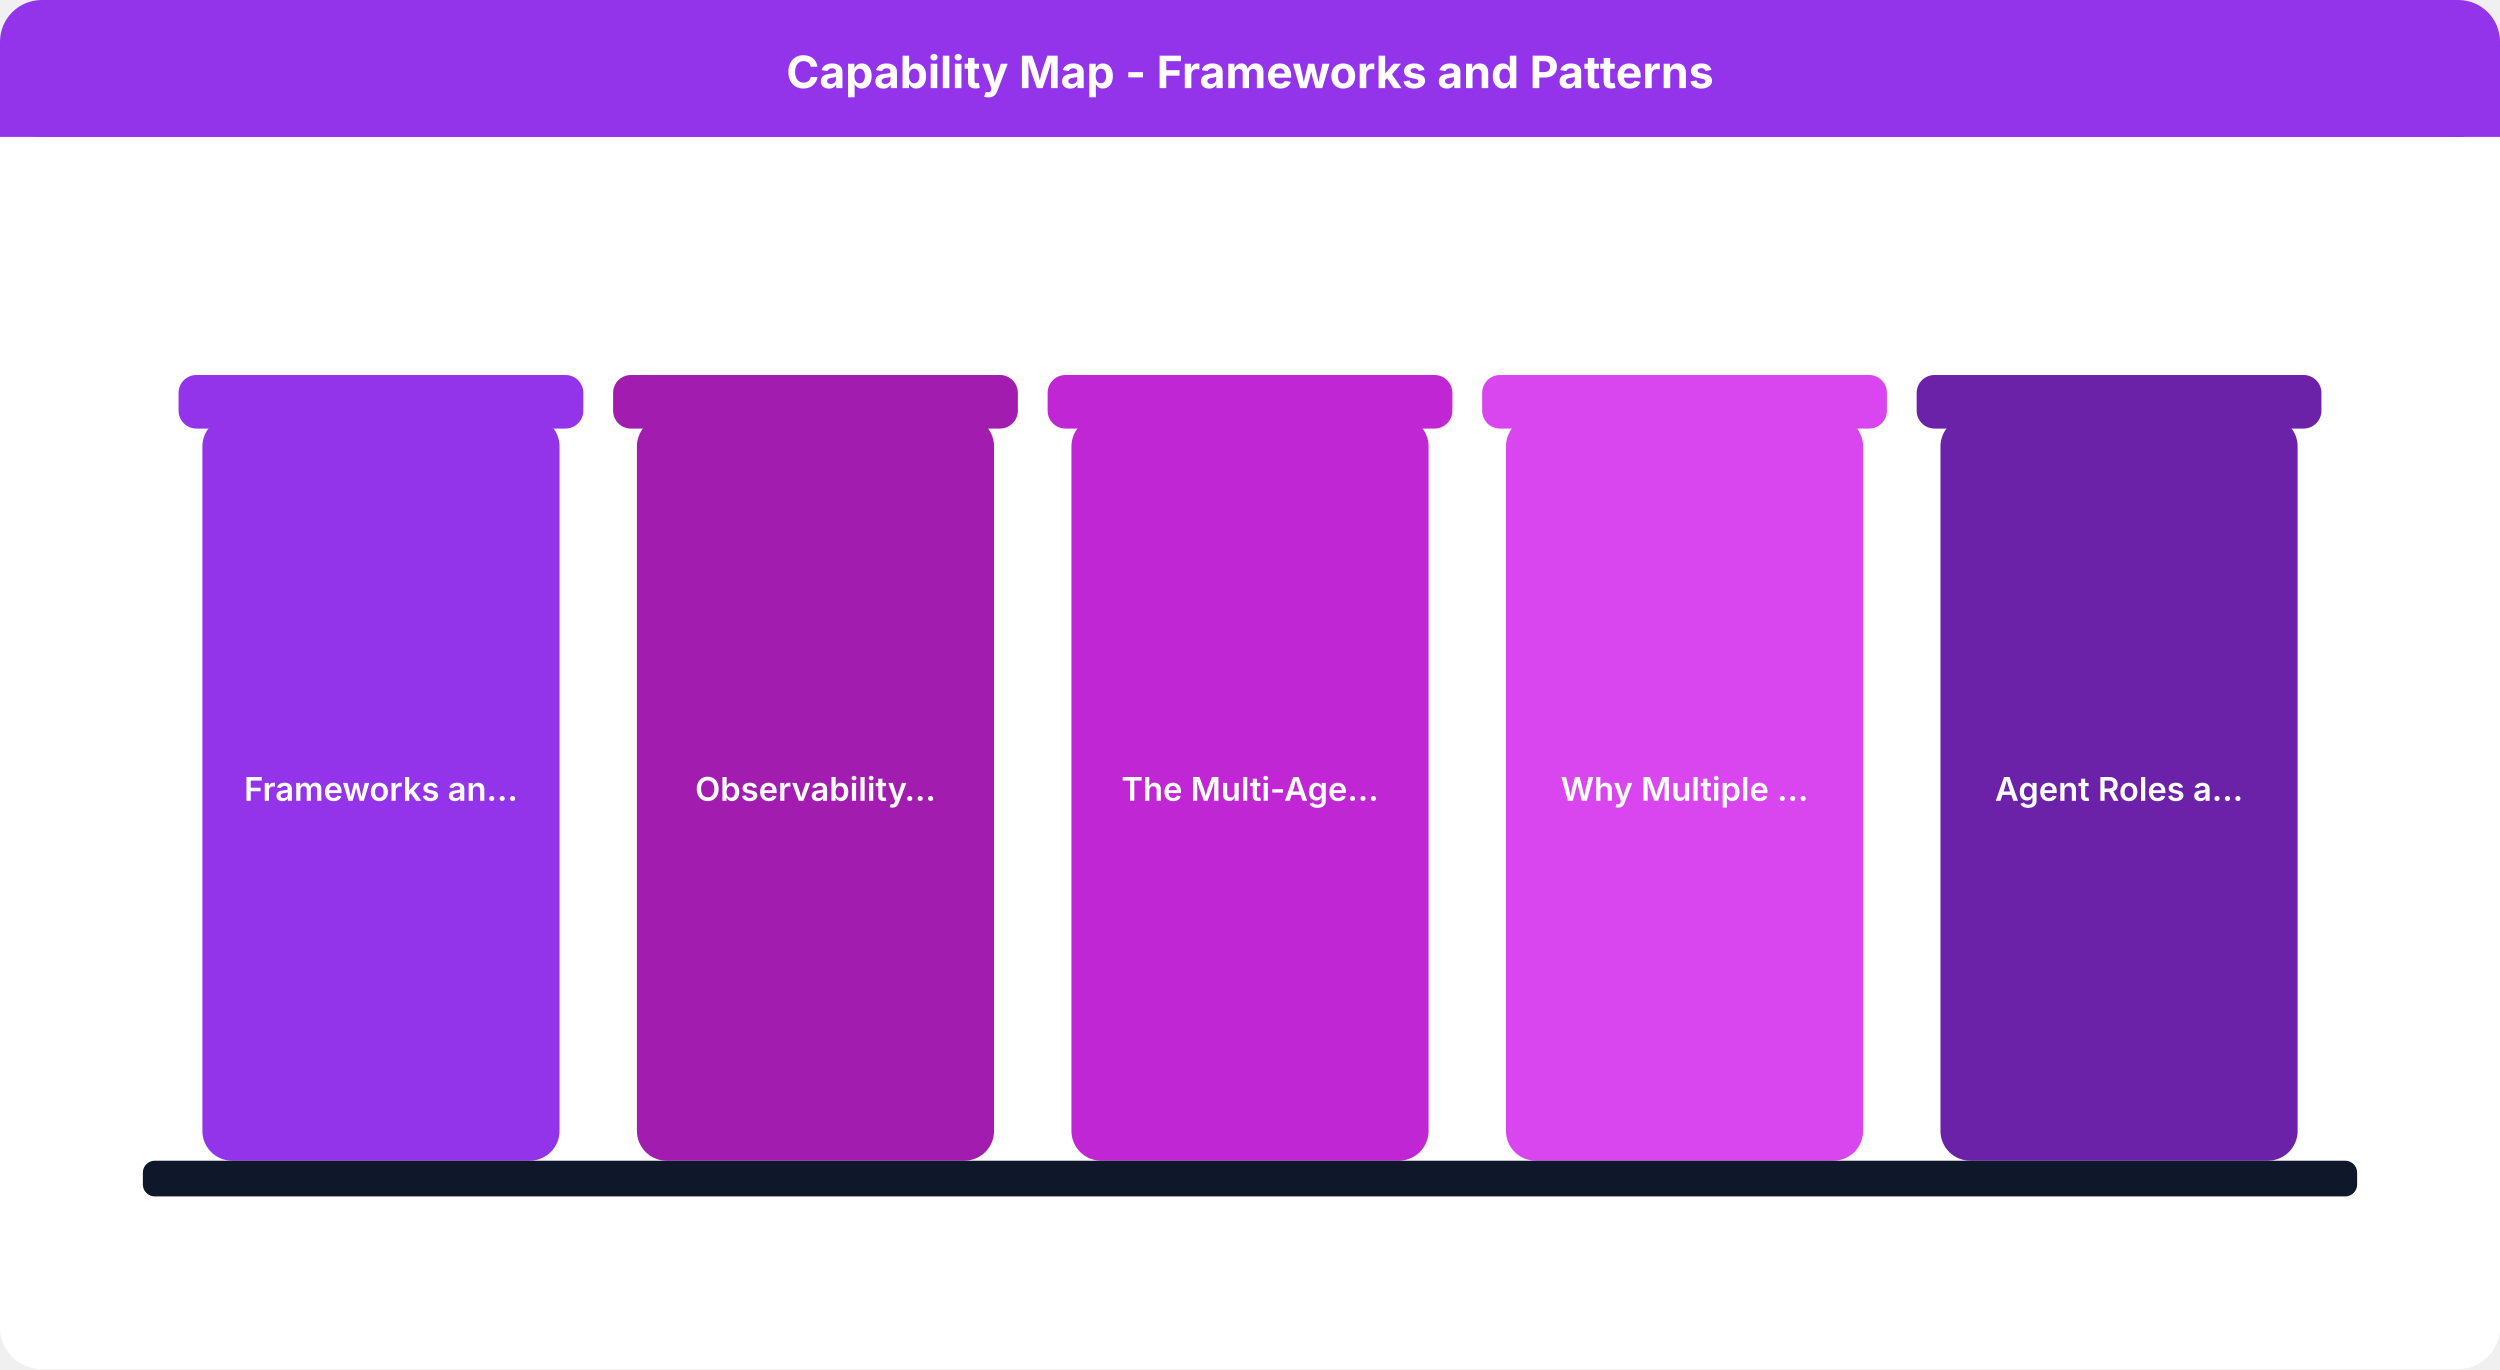
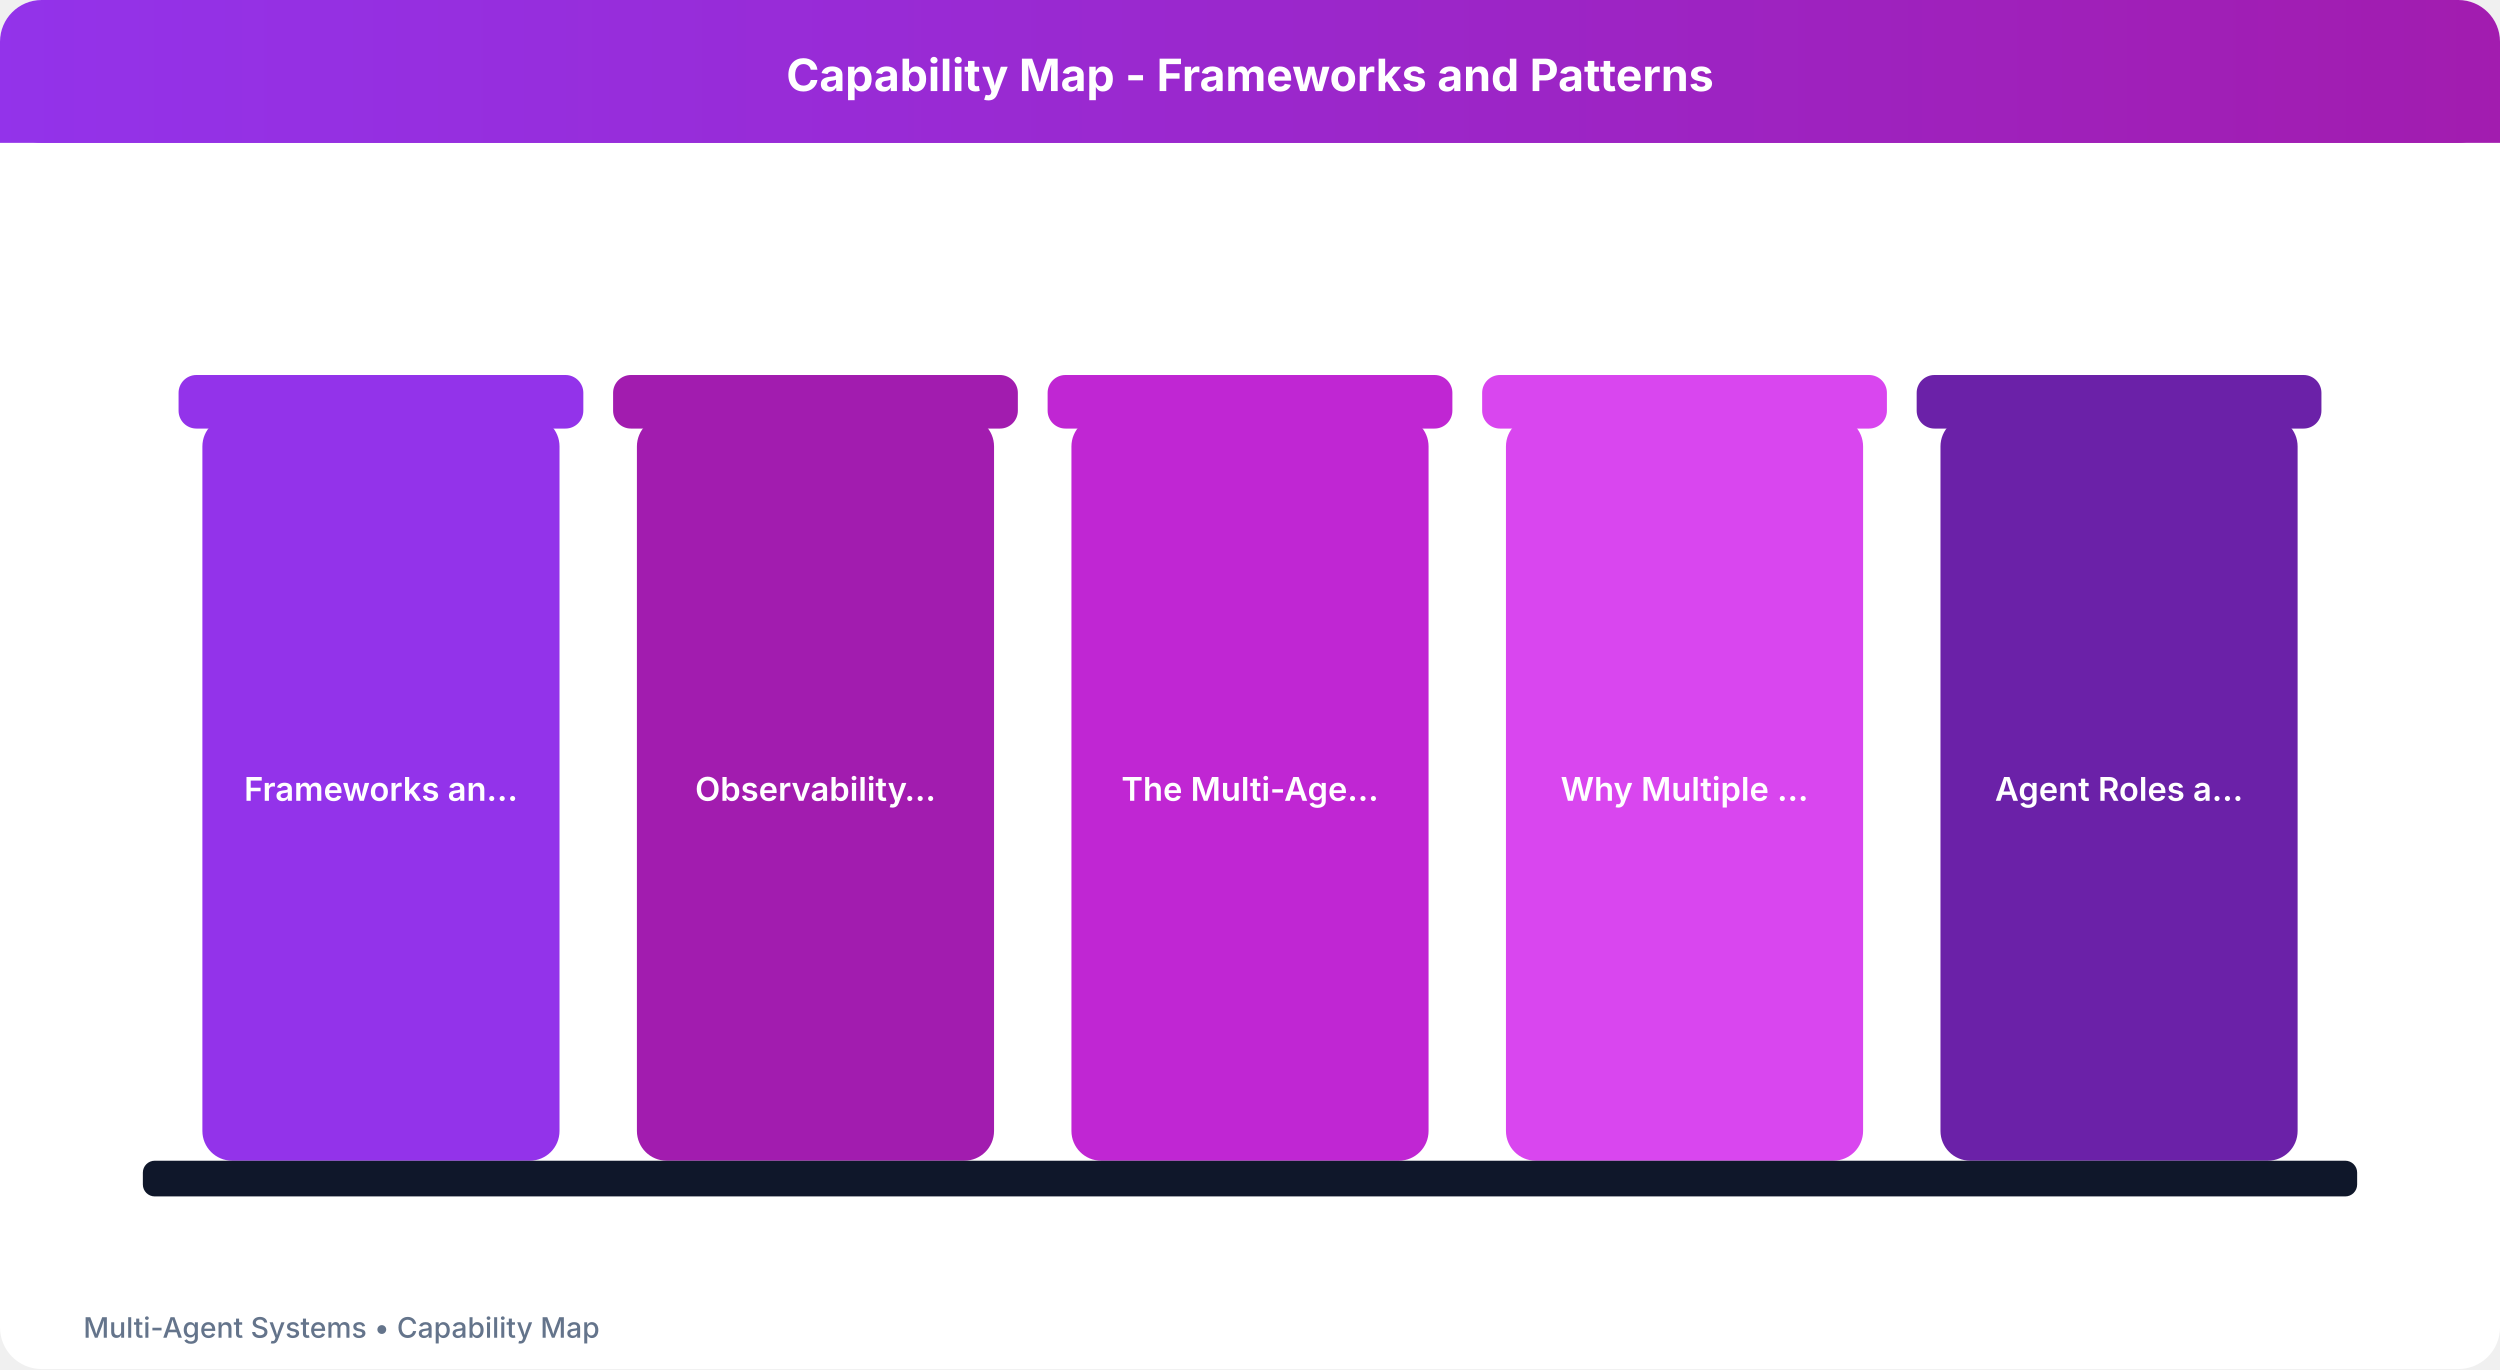
<svg xmlns="http://www.w3.org/2000/svg" width="840" height="460" data-tpl="pillars" data-pal="7-2" viewBox="0 0 840 460" font-family="Inter, Segoe UI, Arial, sans-serif">
  <defs>
    <marker id="ar" markerWidth="9" markerHeight="9" refX="7" refY="3" orient="auto">
      <path d="M0,0 L7,3 L0,6 z" fill="#94a3b8" />
    </marker>
    <marker id="arw" markerWidth="9" markerHeight="9" refX="7" refY="3" orient="auto">
      <path d="M0,0 L7,3 L0,6 z" fill="#ffffff" />
    </marker>
+     <filter id="sh" x="-20%" y="-20%" width="140%" height="140%">
+       <feDropShadow dx="0" dy="2" stdDeviation="3" flood-color="#0f172a" flood-opacity="0.16" />
+     </filter>
+   </defs>
+   <defs>
+     <linearGradient id="bn82e02a" x1="0" y1="0" x2="1" y2="0">
+       <stop offset="0" stop-color="#9333ea" />
+       <stop offset="1" stop-color="#a21caf" />
+     </linearGradient>
  </defs>
  <rect width="840" height="460" rx="14" fill="#ffffff" />
-   <rect x="0" y="0" width="840" height="46" rx="14" fill="#9333ea" />
-   <rect x="0" y="30" width="840" height="16" fill="#9333ea" />
-   <text x="420" y="24" text-anchor="middle" font-size="15" font-weight="700" fill="#ffffff" dominant-baseline="middle">Capability Map - Frameworks and Patterns</text>
+   <rect x="0" y="0" width="840" height="48" rx="14" fill="url(#bn82e02a)" />
+   <rect x="0" y="32" width="840" height="16" fill="url(#bn82e02a)" />
+   <text x="420" y="25" text-anchor="middle" font-size="15" font-weight="700" fill="#ffffff" dominant-baseline="middle">Capability Map - Frameworks and Patterns</text>
  <rect x="68" y="140" width="120" height="250" rx="10" fill="#9333ea" />
  <rect x="60" y="126" width="136" height="18" rx="6" fill="#9333ea" />
  <text x="128" y="265" text-anchor="middle" font-size="11" font-weight="600" fill="#fff" dominant-baseline="middle">Frameworks an…</text>
  <rect x="214" y="140" width="120" height="250" rx="10" fill="#a21caf" />
  <rect x="206" y="126" width="136" height="18" rx="6" fill="#a21caf" />
  <text x="274" y="265" text-anchor="middle" font-size="11" font-weight="600" fill="#fff" dominant-baseline="middle">Observability…</text>
  <rect x="360" y="140" width="120" height="250" rx="10" fill="#c026d3" />
  <rect x="352" y="126" width="136" height="18" rx="6" fill="#c026d3" />
  <text x="420" y="265" text-anchor="middle" font-size="11" font-weight="600" fill="#fff" dominant-baseline="middle">The Multi-Age…</text>
  <rect x="506" y="140" width="120" height="250" rx="10" fill="#d946ef" />
  <rect x="498" y="126" width="136" height="18" rx="6" fill="#d946ef" />
  <text x="566" y="265" text-anchor="middle" font-size="11" font-weight="600" fill="#fff" dominant-baseline="middle">Why Multiple …</text>
  <rect x="652" y="140" width="120" height="250" rx="10" fill="#6b21a8" />
  <rect x="644" y="126" width="136" height="18" rx="6" fill="#6b21a8" />
  <text x="712" y="265" text-anchor="middle" font-size="11" font-weight="600" fill="#fff" dominant-baseline="middle">Agent Roles a…</text>
  <rect x="48.0" y="390" width="744" height="12" rx="4" fill="#0f172a" />
+   <text x="28" y="446" text-anchor="start" font-size="9.5" font-weight="500" fill="#64748b" dominant-baseline="middle">Multi-Agent Systems  •  Capability Map</text>
</svg>
